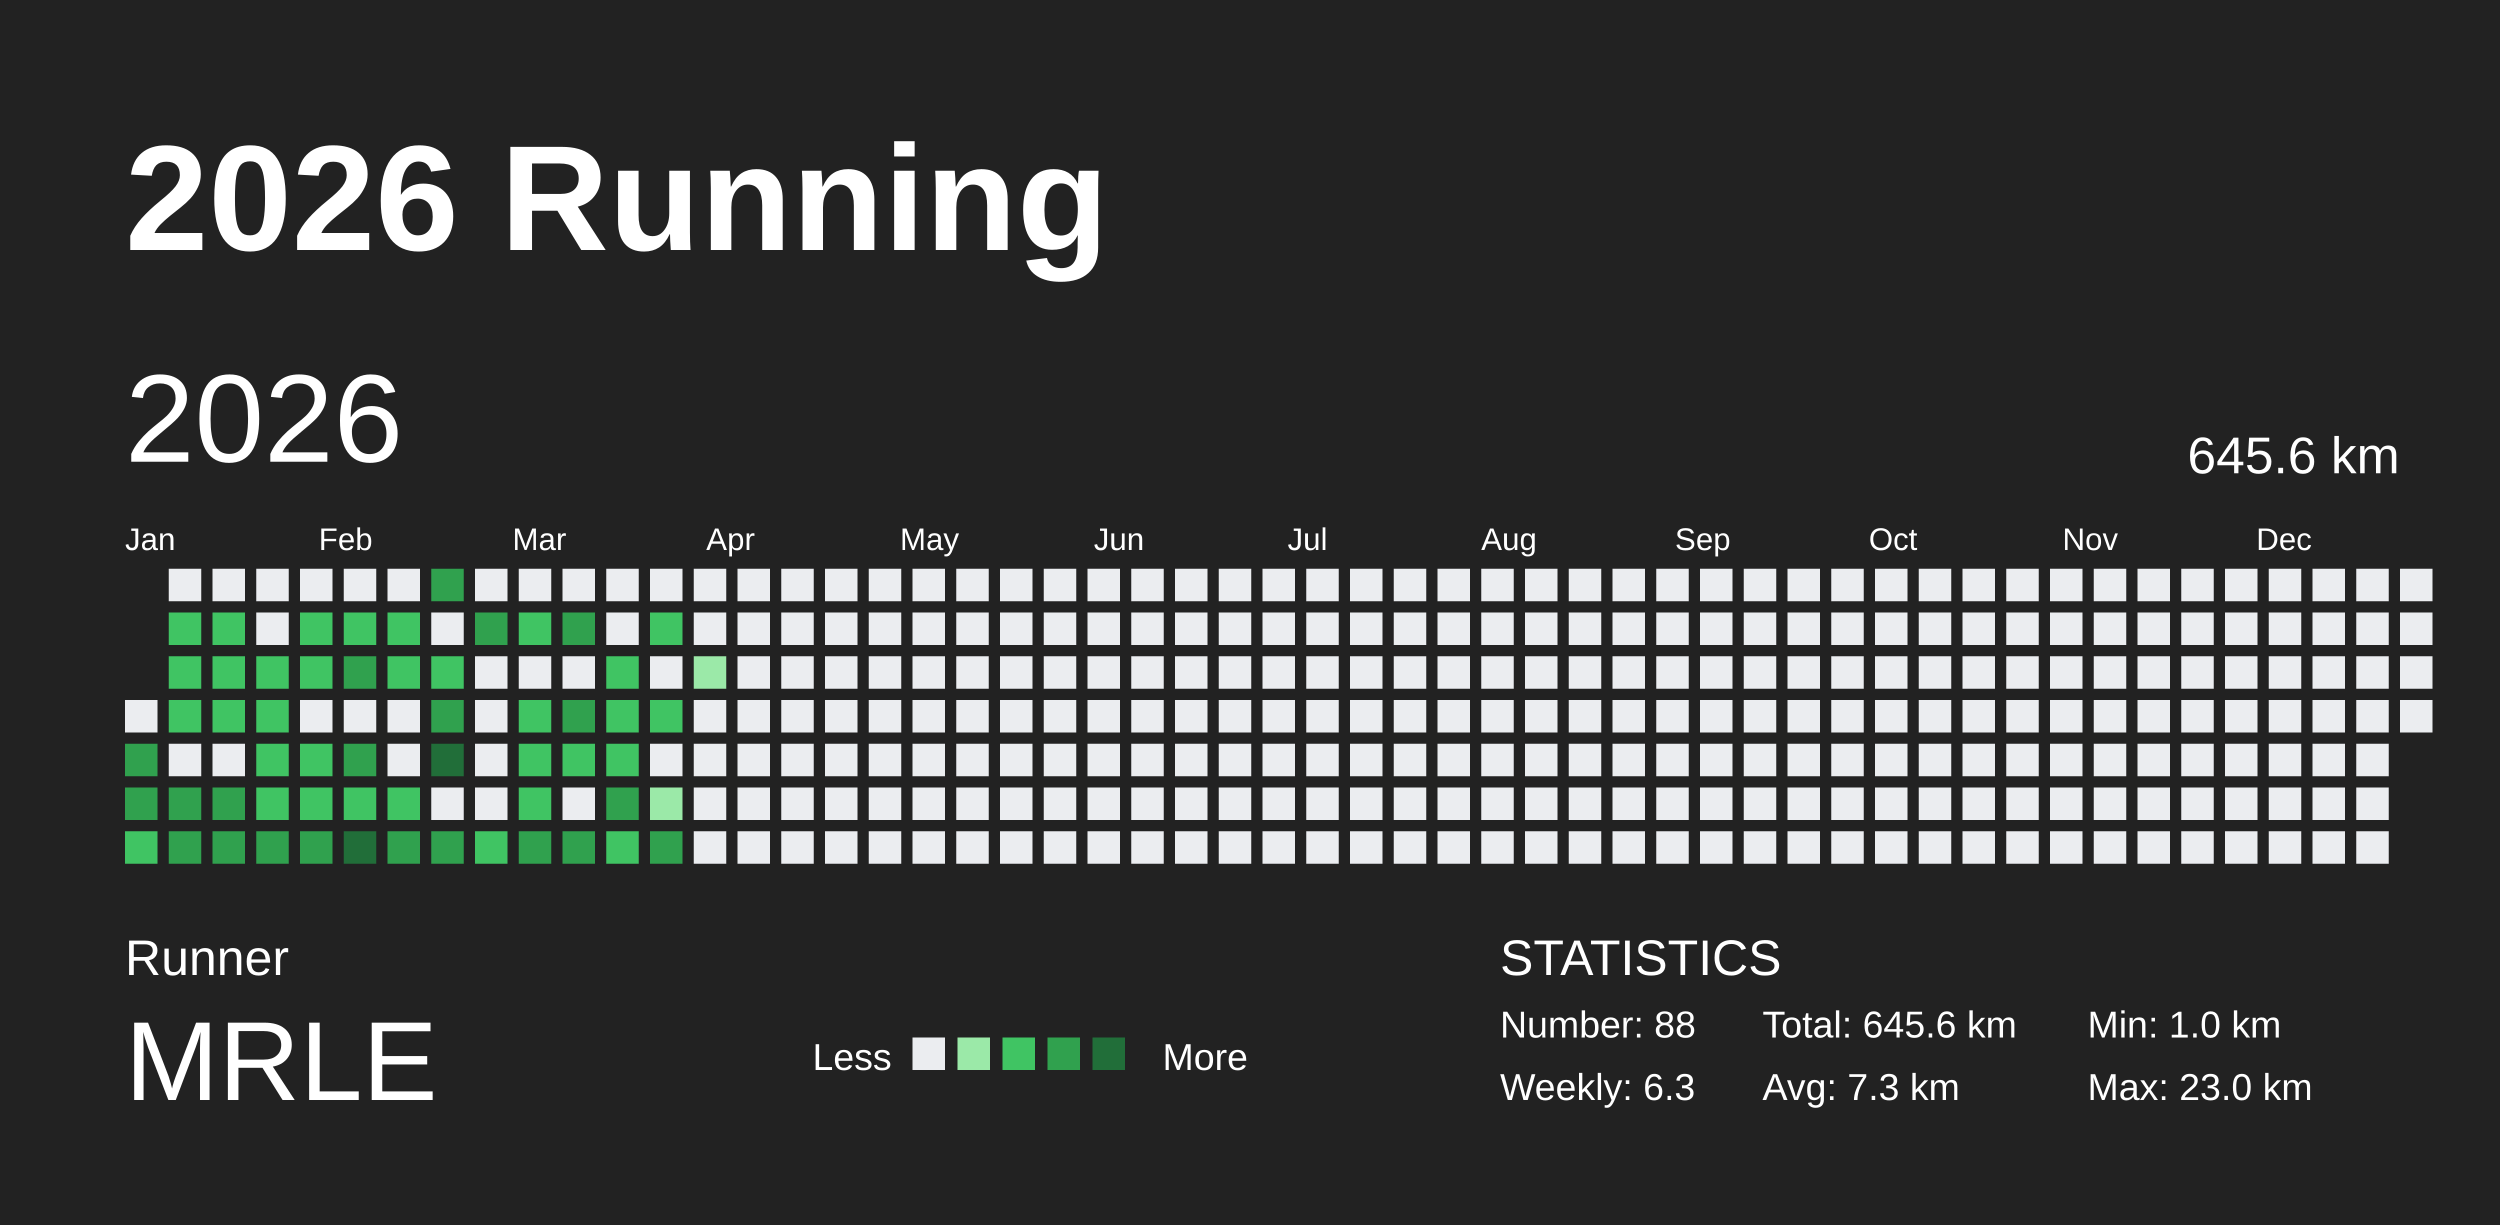
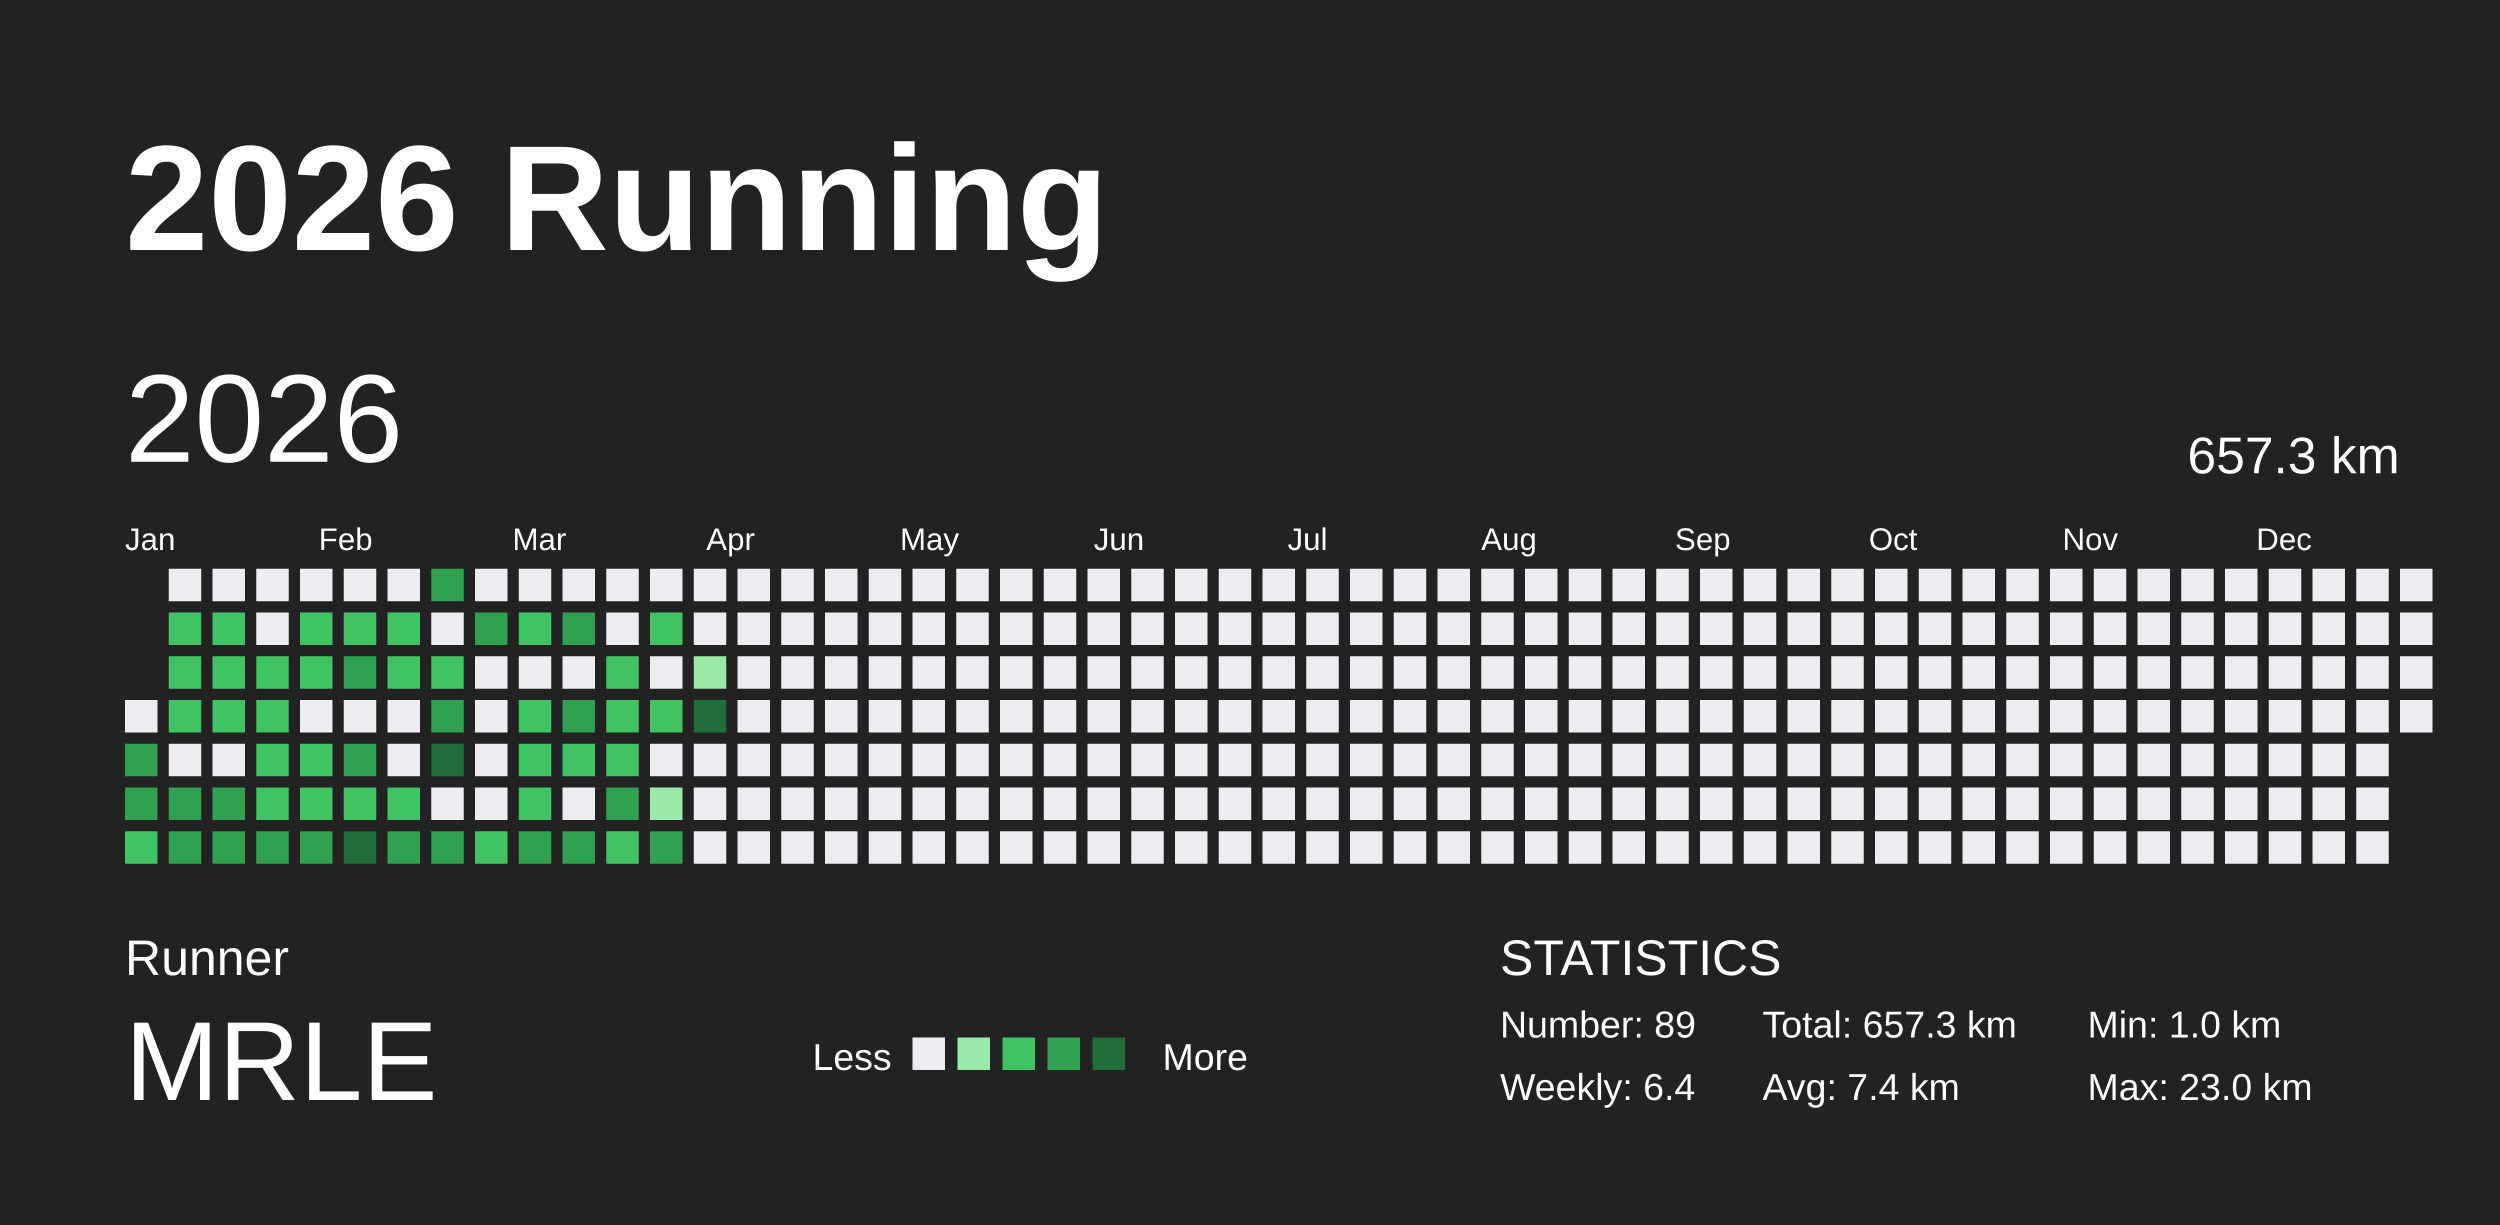
<svg xmlns="http://www.w3.org/2000/svg" baseProfile="full" height="98mm" version="1.1" viewBox="0,0,200,98" width="200mm">
  <defs />
  <rect fill="#222222" height="98" width="200" x="0" y="0" />
  <text fill="#FFFFFF" style="font-size:12px; font-family:Arial; font-weight:bold;" x="10" y="20">2026 Running</text>
  <text fill="#FFFFFF" style="font-size:4px; font-family:Arial" x="10" y="78">Runner</text>
  <text fill="#FFFFFF" style="font-size:9px; font-family:Arial" x="10" y="88">MRLE</text>
  <text fill="#FFFFFF" style="font-size:3px; font-family:Arial" x="65" y="85.6">Less</text>
  <rect fill="#ebedf0" height="2.6" width="2.6" x="73" y="83" />
  <rect fill="#9be9a8" height="2.6" width="2.6" x="76.6" y="83" />
  <rect fill="#40c463" height="2.6" width="2.6" x="80.2" y="83" />
  <rect fill="#30a14e" height="2.6" width="2.6" x="83.8" y="83" />
  <rect fill="#216e39" height="2.6" width="2.6" x="87.4" y="83" />
  <text fill="#FFFFFF" style="font-size:3px; font-family:Arial" x="93" y="85.6">More</text>
  <text fill="#FFFFFF" style="font-size:4px; font-family:Arial" x="120" y="78">STATISTICS</text>
-   <text fill="#FFFFFF" style="font-size:3px; font-family:Arial" x="120" y="83">Number: 88</text>
-   <text fill="#FFFFFF" style="font-size:3px; font-family:Arial" x="120" y="88">Weekly: 6.3</text>
-   <text fill="#FFFFFF" style="font-size:3px; font-family:Arial" x="141" y="83">Total: 645.6 km</text>
-   <text fill="#FFFFFF" style="font-size:3px; font-family:Arial" x="141" y="88">Avg: 7.3 km</text>
+   <text fill="#FFFFFF" style="font-size:3px; font-family:Arial" x="120" y="83">Number: 89</text>
+   <text fill="#FFFFFF" style="font-size:3px; font-family:Arial" x="120" y="88">Weekly: 6.4</text>
+   <text fill="#FFFFFF" style="font-size:3px; font-family:Arial" x="141" y="83">Total: 657.3 km</text>
+   <text fill="#FFFFFF" style="font-size:3px; font-family:Arial" x="141" y="88">Avg: 7.4 km</text>
  <text fill="#FFFFFF" style="font-size:3px; font-family:Arial" x="167" y="83">Min: 1.0 km</text>
  <text fill="#FFFFFF" style="font-size:3px; font-family:Arial" x="167" y="88">Max: 23.0 km</text>
  <text dominant-baseline="hanging" fill="#FFFFFF" style="font-size:10.0px; font-family:Arial;" x="10" y="30">2026</text>
-   <text dominant-baseline="hanging" fill="#FFFFFF" style="font-size:4.125px; font-family:Arial;" x="175" y="35">645.6 km</text>
+   <text dominant-baseline="hanging" fill="#FFFFFF" style="font-size:4.125px; font-family:Arial;" x="175" y="35">657.3 km</text>
  <text fill="#FFFFFF" style="font-size:2.5px; font-family:Arial" x="10.0" y="44">Jan</text>
  <text fill="#FFFFFF" style="font-size:2.5px; font-family:Arial" x="25.5" y="44">Feb</text>
  <text fill="#FFFFFF" style="font-size:2.5px; font-family:Arial" x="41.0" y="44">Mar</text>
  <text fill="#FFFFFF" style="font-size:2.5px; font-family:Arial" x="56.5" y="44">Apr</text>
  <text fill="#FFFFFF" style="font-size:2.5px; font-family:Arial" x="72.0" y="44">May</text>
  <text fill="#FFFFFF" style="font-size:2.5px; font-family:Arial" x="87.5" y="44">Jun</text>
  <text fill="#FFFFFF" style="font-size:2.5px; font-family:Arial" x="103.0" y="44">Jul</text>
  <text fill="#FFFFFF" style="font-size:2.5px; font-family:Arial" x="118.5" y="44">Aug</text>
  <text fill="#FFFFFF" style="font-size:2.5px; font-family:Arial" x="134.0" y="44">Sep</text>
  <text fill="#FFFFFF" style="font-size:2.5px; font-family:Arial" x="149.5" y="44">Oct</text>
  <text fill="#FFFFFF" style="font-size:2.5px; font-family:Arial" x="165.0" y="44">Nov</text>
  <text fill="#FFFFFF" style="font-size:2.5px; font-family:Arial" x="180.5" y="44">Dec</text>
  <rect fill="#ebedf0" height="2.6" width="2.6" x="10.0" y="56.0" />
  <rect fill="#30a14e" height="2.6" width="2.6" x="10.0" y="59.5" />
  <rect fill="#30a14e" height="2.6" width="2.6" x="10.0" y="63.0" />
  <rect fill="#40c463" height="2.6" width="2.6" x="10.0" y="66.5" />
  <rect fill="#ebedf0" height="2.6" width="2.6" x="13.5" y="45.5" />
  <rect fill="#40c463" height="2.6" width="2.6" x="13.5" y="49.0" />
  <rect fill="#40c463" height="2.6" width="2.6" x="13.5" y="52.5" />
  <rect fill="#40c463" height="2.6" width="2.6" x="13.5" y="56.0" />
  <rect fill="#ebedf0" height="2.6" width="2.6" x="13.5" y="59.5" />
  <rect fill="#30a14e" height="2.6" width="2.6" x="13.5" y="63.0" />
  <rect fill="#30a14e" height="2.6" width="2.6" x="13.5" y="66.5" />
  <rect fill="#ebedf0" height="2.6" width="2.6" x="17.0" y="45.5" />
  <rect fill="#40c463" height="2.6" width="2.6" x="17.0" y="49.0" />
  <rect fill="#40c463" height="2.6" width="2.6" x="17.0" y="52.5" />
  <rect fill="#40c463" height="2.6" width="2.6" x="17.0" y="56.0" />
  <rect fill="#ebedf0" height="2.6" width="2.6" x="17.0" y="59.5" />
  <rect fill="#30a14e" height="2.6" width="2.6" x="17.0" y="63.0" />
  <rect fill="#30a14e" height="2.6" width="2.6" x="17.0" y="66.5" />
  <rect fill="#ebedf0" height="2.6" width="2.6" x="20.5" y="45.5" />
  <rect fill="#ebedf0" height="2.6" width="2.6" x="20.5" y="49.0" />
  <rect fill="#40c463" height="2.6" width="2.6" x="20.5" y="52.5" />
  <rect fill="#40c463" height="2.6" width="2.6" x="20.5" y="56.0" />
  <rect fill="#40c463" height="2.6" width="2.6" x="20.5" y="59.5" />
  <rect fill="#40c463" height="2.6" width="2.6" x="20.5" y="63.0" />
  <rect fill="#30a14e" height="2.6" width="2.6" x="20.5" y="66.5" />
  <rect fill="#ebedf0" height="2.6" width="2.6" x="24.0" y="45.5" />
  <rect fill="#40c463" height="2.6" width="2.6" x="24.0" y="49.0" />
  <rect fill="#40c463" height="2.6" width="2.6" x="24.0" y="52.5" />
  <rect fill="#ebedf0" height="2.6" width="2.6" x="24.0" y="56.0" />
  <rect fill="#40c463" height="2.6" width="2.6" x="24.0" y="59.5" />
  <rect fill="#40c463" height="2.6" width="2.6" x="24.0" y="63.0" />
  <rect fill="#30a14e" height="2.6" width="2.6" x="24.0" y="66.5" />
  <rect fill="#ebedf0" height="2.6" width="2.6" x="27.5" y="45.5" />
  <rect fill="#40c463" height="2.6" width="2.6" x="27.5" y="49.0" />
  <rect fill="#30a14e" height="2.6" width="2.6" x="27.5" y="52.5" />
  <rect fill="#ebedf0" height="2.6" width="2.6" x="27.5" y="56.0" />
  <rect fill="#30a14e" height="2.6" width="2.6" x="27.5" y="59.5" />
  <rect fill="#40c463" height="2.6" width="2.6" x="27.5" y="63.0" />
  <rect fill="#216e39" height="2.6" width="2.6" x="27.5" y="66.5" />
  <rect fill="#ebedf0" height="2.6" width="2.6" x="31.0" y="45.5" />
  <rect fill="#40c463" height="2.6" width="2.6" x="31.0" y="49.0" />
  <rect fill="#40c463" height="2.6" width="2.6" x="31.0" y="52.5" />
  <rect fill="#ebedf0" height="2.6" width="2.6" x="31.0" y="56.0" />
  <rect fill="#ebedf0" height="2.6" width="2.6" x="31.0" y="59.5" />
  <rect fill="#40c463" height="2.6" width="2.6" x="31.0" y="63.0" />
  <rect fill="#30a14e" height="2.6" width="2.6" x="31.0" y="66.5" />
  <rect fill="#30a14e" height="2.6" width="2.6" x="34.5" y="45.5" />
  <rect fill="#ebedf0" height="2.6" width="2.6" x="34.5" y="49.0" />
  <rect fill="#40c463" height="2.6" width="2.6" x="34.5" y="52.5" />
  <rect fill="#30a14e" height="2.6" width="2.6" x="34.5" y="56.0" />
  <rect fill="#216e39" height="2.6" width="2.6" x="34.5" y="59.5" />
  <rect fill="#ebedf0" height="2.6" width="2.6" x="34.5" y="63.0" />
  <rect fill="#30a14e" height="2.6" width="2.6" x="34.5" y="66.5" />
  <rect fill="#ebedf0" height="2.6" width="2.6" x="38.0" y="45.5" />
  <rect fill="#30a14e" height="2.6" width="2.6" x="38.0" y="49.0" />
  <rect fill="#ebedf0" height="2.6" width="2.6" x="38.0" y="52.5" />
  <rect fill="#ebedf0" height="2.6" width="2.6" x="38.0" y="56.0" />
  <rect fill="#ebedf0" height="2.6" width="2.6" x="38.0" y="59.5" />
  <rect fill="#ebedf0" height="2.6" width="2.6" x="38.0" y="63.0" />
  <rect fill="#40c463" height="2.6" width="2.6" x="38.0" y="66.5" />
  <rect fill="#ebedf0" height="2.6" width="2.6" x="41.5" y="45.5" />
  <rect fill="#40c463" height="2.6" width="2.6" x="41.5" y="49.0" />
  <rect fill="#ebedf0" height="2.6" width="2.6" x="41.5" y="52.5" />
  <rect fill="#40c463" height="2.6" width="2.6" x="41.5" y="56.0" />
  <rect fill="#40c463" height="2.6" width="2.6" x="41.5" y="59.5" />
  <rect fill="#40c463" height="2.6" width="2.6" x="41.5" y="63.0" />
  <rect fill="#30a14e" height="2.6" width="2.6" x="41.5" y="66.5" />
  <rect fill="#ebedf0" height="2.6" width="2.6" x="45.0" y="45.5" />
  <rect fill="#30a14e" height="2.6" width="2.6" x="45.0" y="49.0" />
  <rect fill="#ebedf0" height="2.6" width="2.6" x="45.0" y="52.5" />
  <rect fill="#30a14e" height="2.6" width="2.6" x="45.0" y="56.0" />
  <rect fill="#40c463" height="2.6" width="2.6" x="45.0" y="59.5" />
  <rect fill="#ebedf0" height="2.6" width="2.6" x="45.0" y="63.0" />
  <rect fill="#30a14e" height="2.6" width="2.6" x="45.0" y="66.5" />
  <rect fill="#ebedf0" height="2.6" width="2.6" x="48.5" y="45.5" />
  <rect fill="#ebedf0" height="2.6" width="2.6" x="48.5" y="49.0" />
  <rect fill="#40c463" height="2.6" width="2.6" x="48.5" y="52.5" />
  <rect fill="#40c463" height="2.6" width="2.6" x="48.5" y="56.0" />
  <rect fill="#40c463" height="2.6" width="2.6" x="48.5" y="59.5" />
  <rect fill="#30a14e" height="2.6" width="2.6" x="48.5" y="63.0" />
  <rect fill="#40c463" height="2.6" width="2.6" x="48.5" y="66.5" />
  <rect fill="#ebedf0" height="2.6" width="2.6" x="52.0" y="45.5" />
  <rect fill="#40c463" height="2.6" width="2.6" x="52.0" y="49.0" />
  <rect fill="#ebedf0" height="2.6" width="2.6" x="52.0" y="52.5" />
  <rect fill="#40c463" height="2.6" width="2.6" x="52.0" y="56.0" />
  <rect fill="#ebedf0" height="2.6" width="2.6" x="52.0" y="59.5" />
  <rect fill="#9be9a8" height="2.6" width="2.6" x="52.0" y="63.0" />
  <rect fill="#30a14e" height="2.6" width="2.6" x="52.0" y="66.5" />
  <rect fill="#ebedf0" height="2.6" width="2.6" x="55.5" y="45.5" />
  <rect fill="#ebedf0" height="2.6" width="2.6" x="55.5" y="49.0" />
  <rect fill="#9be9a8" height="2.6" width="2.6" x="55.5" y="52.5" />
-   <rect fill="#ebedf0" height="2.6" width="2.6" x="55.5" y="56.0" />
+   <rect fill="#216e39" height="2.6" width="2.6" x="55.5" y="56.0" />
  <rect fill="#ebedf0" height="2.6" width="2.6" x="55.5" y="59.5" />
  <rect fill="#ebedf0" height="2.6" width="2.6" x="55.5" y="63.0" />
  <rect fill="#ebedf0" height="2.6" width="2.6" x="55.5" y="66.5" />
  <rect fill="#ebedf0" height="2.6" width="2.6" x="59.0" y="45.5" />
  <rect fill="#ebedf0" height="2.6" width="2.6" x="59.0" y="49.0" />
  <rect fill="#ebedf0" height="2.6" width="2.6" x="59.0" y="52.5" />
  <rect fill="#ebedf0" height="2.6" width="2.6" x="59.0" y="56.0" />
  <rect fill="#ebedf0" height="2.6" width="2.6" x="59.0" y="59.5" />
  <rect fill="#ebedf0" height="2.6" width="2.6" x="59.0" y="63.0" />
  <rect fill="#ebedf0" height="2.6" width="2.6" x="59.0" y="66.5" />
  <rect fill="#ebedf0" height="2.6" width="2.6" x="62.5" y="45.5" />
  <rect fill="#ebedf0" height="2.6" width="2.6" x="62.5" y="49.0" />
  <rect fill="#ebedf0" height="2.6" width="2.6" x="62.5" y="52.5" />
  <rect fill="#ebedf0" height="2.6" width="2.6" x="62.5" y="56.0" />
  <rect fill="#ebedf0" height="2.6" width="2.6" x="62.5" y="59.5" />
  <rect fill="#ebedf0" height="2.6" width="2.6" x="62.5" y="63.0" />
  <rect fill="#ebedf0" height="2.6" width="2.6" x="62.5" y="66.5" />
  <rect fill="#ebedf0" height="2.6" width="2.6" x="66.0" y="45.5" />
  <rect fill="#ebedf0" height="2.6" width="2.6" x="66.0" y="49.0" />
  <rect fill="#ebedf0" height="2.6" width="2.6" x="66.0" y="52.5" />
  <rect fill="#ebedf0" height="2.6" width="2.6" x="66.0" y="56.0" />
  <rect fill="#ebedf0" height="2.6" width="2.6" x="66.0" y="59.5" />
  <rect fill="#ebedf0" height="2.6" width="2.6" x="66.0" y="63.0" />
  <rect fill="#ebedf0" height="2.6" width="2.6" x="66.0" y="66.5" />
  <rect fill="#ebedf0" height="2.6" width="2.6" x="69.5" y="45.5" />
  <rect fill="#ebedf0" height="2.6" width="2.6" x="69.5" y="49.0" />
  <rect fill="#ebedf0" height="2.6" width="2.6" x="69.5" y="52.5" />
  <rect fill="#ebedf0" height="2.6" width="2.6" x="69.5" y="56.0" />
  <rect fill="#ebedf0" height="2.6" width="2.6" x="69.5" y="59.5" />
  <rect fill="#ebedf0" height="2.6" width="2.6" x="69.5" y="63.0" />
  <rect fill="#ebedf0" height="2.6" width="2.6" x="69.5" y="66.5" />
  <rect fill="#ebedf0" height="2.6" width="2.6" x="73.0" y="45.5" />
  <rect fill="#ebedf0" height="2.6" width="2.6" x="73.0" y="49.0" />
  <rect fill="#ebedf0" height="2.6" width="2.6" x="73.0" y="52.5" />
  <rect fill="#ebedf0" height="2.6" width="2.6" x="73.0" y="56.0" />
  <rect fill="#ebedf0" height="2.6" width="2.6" x="73.0" y="59.5" />
  <rect fill="#ebedf0" height="2.6" width="2.6" x="73.0" y="63.0" />
  <rect fill="#ebedf0" height="2.6" width="2.6" x="73.0" y="66.5" />
  <rect fill="#ebedf0" height="2.6" width="2.6" x="76.5" y="45.5" />
  <rect fill="#ebedf0" height="2.6" width="2.6" x="76.5" y="49.0" />
  <rect fill="#ebedf0" height="2.6" width="2.6" x="76.5" y="52.5" />
  <rect fill="#ebedf0" height="2.6" width="2.6" x="76.5" y="56.0" />
  <rect fill="#ebedf0" height="2.6" width="2.6" x="76.5" y="59.5" />
  <rect fill="#ebedf0" height="2.6" width="2.6" x="76.5" y="63.0" />
  <rect fill="#ebedf0" height="2.6" width="2.6" x="76.5" y="66.5" />
  <rect fill="#ebedf0" height="2.6" width="2.6" x="80.0" y="45.5" />
  <rect fill="#ebedf0" height="2.6" width="2.6" x="80.0" y="49.0" />
  <rect fill="#ebedf0" height="2.6" width="2.6" x="80.0" y="52.5" />
  <rect fill="#ebedf0" height="2.6" width="2.6" x="80.0" y="56.0" />
  <rect fill="#ebedf0" height="2.6" width="2.6" x="80.0" y="59.5" />
  <rect fill="#ebedf0" height="2.6" width="2.6" x="80.0" y="63.0" />
  <rect fill="#ebedf0" height="2.6" width="2.6" x="80.0" y="66.5" />
  <rect fill="#ebedf0" height="2.6" width="2.6" x="83.5" y="45.5" />
  <rect fill="#ebedf0" height="2.6" width="2.6" x="83.5" y="49.0" />
  <rect fill="#ebedf0" height="2.6" width="2.6" x="83.5" y="52.5" />
  <rect fill="#ebedf0" height="2.6" width="2.6" x="83.5" y="56.0" />
  <rect fill="#ebedf0" height="2.6" width="2.6" x="83.5" y="59.5" />
  <rect fill="#ebedf0" height="2.6" width="2.6" x="83.5" y="63.0" />
  <rect fill="#ebedf0" height="2.6" width="2.6" x="83.5" y="66.5" />
  <rect fill="#ebedf0" height="2.6" width="2.6" x="87.0" y="45.5" />
  <rect fill="#ebedf0" height="2.6" width="2.6" x="87.0" y="49.0" />
  <rect fill="#ebedf0" height="2.6" width="2.6" x="87.0" y="52.5" />
  <rect fill="#ebedf0" height="2.6" width="2.6" x="87.0" y="56.0" />
  <rect fill="#ebedf0" height="2.6" width="2.6" x="87.0" y="59.5" />
  <rect fill="#ebedf0" height="2.6" width="2.6" x="87.0" y="63.0" />
  <rect fill="#ebedf0" height="2.6" width="2.6" x="87.0" y="66.5" />
  <rect fill="#ebedf0" height="2.6" width="2.6" x="90.5" y="45.5" />
  <rect fill="#ebedf0" height="2.6" width="2.6" x="90.5" y="49.0" />
  <rect fill="#ebedf0" height="2.6" width="2.6" x="90.5" y="52.5" />
  <rect fill="#ebedf0" height="2.6" width="2.6" x="90.5" y="56.0" />
  <rect fill="#ebedf0" height="2.6" width="2.6" x="90.5" y="59.5" />
  <rect fill="#ebedf0" height="2.6" width="2.6" x="90.5" y="63.0" />
  <rect fill="#ebedf0" height="2.6" width="2.6" x="90.5" y="66.5" />
  <rect fill="#ebedf0" height="2.6" width="2.6" x="94.0" y="45.5" />
  <rect fill="#ebedf0" height="2.6" width="2.6" x="94.0" y="49.0" />
  <rect fill="#ebedf0" height="2.6" width="2.6" x="94.0" y="52.5" />
  <rect fill="#ebedf0" height="2.6" width="2.6" x="94.0" y="56.0" />
  <rect fill="#ebedf0" height="2.6" width="2.6" x="94.0" y="59.5" />
  <rect fill="#ebedf0" height="2.6" width="2.6" x="94.0" y="63.0" />
  <rect fill="#ebedf0" height="2.6" width="2.6" x="94.0" y="66.5" />
  <rect fill="#ebedf0" height="2.6" width="2.6" x="97.5" y="45.5" />
  <rect fill="#ebedf0" height="2.6" width="2.6" x="97.5" y="49.0" />
  <rect fill="#ebedf0" height="2.6" width="2.6" x="97.5" y="52.5" />
  <rect fill="#ebedf0" height="2.6" width="2.6" x="97.5" y="56.0" />
  <rect fill="#ebedf0" height="2.6" width="2.6" x="97.5" y="59.5" />
  <rect fill="#ebedf0" height="2.6" width="2.6" x="97.5" y="63.0" />
  <rect fill="#ebedf0" height="2.6" width="2.6" x="97.5" y="66.5" />
  <rect fill="#ebedf0" height="2.6" width="2.6" x="101.0" y="45.5" />
  <rect fill="#ebedf0" height="2.6" width="2.6" x="101.0" y="49.0" />
  <rect fill="#ebedf0" height="2.6" width="2.6" x="101.0" y="52.5" />
  <rect fill="#ebedf0" height="2.6" width="2.6" x="101.0" y="56.0" />
  <rect fill="#ebedf0" height="2.6" width="2.6" x="101.0" y="59.5" />
  <rect fill="#ebedf0" height="2.6" width="2.6" x="101.0" y="63.0" />
  <rect fill="#ebedf0" height="2.6" width="2.6" x="101.0" y="66.5" />
  <rect fill="#ebedf0" height="2.6" width="2.6" x="104.5" y="45.5" />
  <rect fill="#ebedf0" height="2.6" width="2.6" x="104.5" y="49.0" />
  <rect fill="#ebedf0" height="2.6" width="2.6" x="104.5" y="52.5" />
  <rect fill="#ebedf0" height="2.6" width="2.6" x="104.5" y="56.0" />
  <rect fill="#ebedf0" height="2.6" width="2.6" x="104.5" y="59.5" />
  <rect fill="#ebedf0" height="2.6" width="2.6" x="104.5" y="63.0" />
  <rect fill="#ebedf0" height="2.6" width="2.6" x="104.5" y="66.5" />
  <rect fill="#ebedf0" height="2.6" width="2.6" x="108.0" y="45.5" />
  <rect fill="#ebedf0" height="2.6" width="2.6" x="108.0" y="49.0" />
  <rect fill="#ebedf0" height="2.6" width="2.6" x="108.0" y="52.5" />
  <rect fill="#ebedf0" height="2.6" width="2.6" x="108.0" y="56.0" />
  <rect fill="#ebedf0" height="2.6" width="2.6" x="108.0" y="59.5" />
  <rect fill="#ebedf0" height="2.6" width="2.6" x="108.0" y="63.0" />
  <rect fill="#ebedf0" height="2.6" width="2.6" x="108.0" y="66.5" />
  <rect fill="#ebedf0" height="2.6" width="2.6" x="111.5" y="45.5" />
  <rect fill="#ebedf0" height="2.6" width="2.6" x="111.5" y="49.0" />
  <rect fill="#ebedf0" height="2.6" width="2.6" x="111.5" y="52.5" />
  <rect fill="#ebedf0" height="2.6" width="2.6" x="111.5" y="56.0" />
  <rect fill="#ebedf0" height="2.6" width="2.6" x="111.5" y="59.5" />
  <rect fill="#ebedf0" height="2.6" width="2.6" x="111.5" y="63.0" />
  <rect fill="#ebedf0" height="2.6" width="2.6" x="111.5" y="66.5" />
  <rect fill="#ebedf0" height="2.6" width="2.6" x="115.0" y="45.5" />
  <rect fill="#ebedf0" height="2.6" width="2.6" x="115.0" y="49.0" />
  <rect fill="#ebedf0" height="2.6" width="2.6" x="115.0" y="52.5" />
  <rect fill="#ebedf0" height="2.6" width="2.6" x="115.0" y="56.0" />
  <rect fill="#ebedf0" height="2.6" width="2.6" x="115.0" y="59.5" />
  <rect fill="#ebedf0" height="2.6" width="2.6" x="115.0" y="63.0" />
  <rect fill="#ebedf0" height="2.6" width="2.6" x="115.0" y="66.5" />
  <rect fill="#ebedf0" height="2.6" width="2.6" x="118.5" y="45.5" />
  <rect fill="#ebedf0" height="2.6" width="2.6" x="118.5" y="49.0" />
  <rect fill="#ebedf0" height="2.6" width="2.6" x="118.5" y="52.5" />
  <rect fill="#ebedf0" height="2.6" width="2.6" x="118.5" y="56.0" />
  <rect fill="#ebedf0" height="2.6" width="2.6" x="118.5" y="59.5" />
  <rect fill="#ebedf0" height="2.6" width="2.6" x="118.5" y="63.0" />
  <rect fill="#ebedf0" height="2.6" width="2.6" x="118.5" y="66.5" />
  <rect fill="#ebedf0" height="2.6" width="2.6" x="122.0" y="45.5" />
  <rect fill="#ebedf0" height="2.6" width="2.6" x="122.0" y="49.0" />
  <rect fill="#ebedf0" height="2.6" width="2.6" x="122.0" y="52.5" />
  <rect fill="#ebedf0" height="2.6" width="2.6" x="122.0" y="56.0" />
  <rect fill="#ebedf0" height="2.6" width="2.6" x="122.0" y="59.5" />
  <rect fill="#ebedf0" height="2.6" width="2.6" x="122.0" y="63.0" />
  <rect fill="#ebedf0" height="2.6" width="2.6" x="122.0" y="66.5" />
  <rect fill="#ebedf0" height="2.6" width="2.6" x="125.5" y="45.5" />
  <rect fill="#ebedf0" height="2.6" width="2.6" x="125.5" y="49.0" />
  <rect fill="#ebedf0" height="2.6" width="2.6" x="125.5" y="52.5" />
  <rect fill="#ebedf0" height="2.6" width="2.6" x="125.5" y="56.0" />
  <rect fill="#ebedf0" height="2.6" width="2.6" x="125.5" y="59.5" />
  <rect fill="#ebedf0" height="2.6" width="2.6" x="125.5" y="63.0" />
  <rect fill="#ebedf0" height="2.6" width="2.6" x="125.5" y="66.5" />
  <rect fill="#ebedf0" height="2.6" width="2.6" x="129.0" y="45.5" />
  <rect fill="#ebedf0" height="2.6" width="2.6" x="129.0" y="49.0" />
  <rect fill="#ebedf0" height="2.6" width="2.6" x="129.0" y="52.5" />
  <rect fill="#ebedf0" height="2.6" width="2.6" x="129.0" y="56.0" />
  <rect fill="#ebedf0" height="2.6" width="2.6" x="129.0" y="59.5" />
  <rect fill="#ebedf0" height="2.6" width="2.6" x="129.0" y="63.0" />
  <rect fill="#ebedf0" height="2.6" width="2.6" x="129.0" y="66.5" />
  <rect fill="#ebedf0" height="2.6" width="2.6" x="132.5" y="45.5" />
  <rect fill="#ebedf0" height="2.6" width="2.6" x="132.5" y="49.0" />
  <rect fill="#ebedf0" height="2.6" width="2.6" x="132.5" y="52.5" />
  <rect fill="#ebedf0" height="2.6" width="2.6" x="132.5" y="56.0" />
  <rect fill="#ebedf0" height="2.6" width="2.6" x="132.5" y="59.5" />
  <rect fill="#ebedf0" height="2.6" width="2.6" x="132.5" y="63.0" />
  <rect fill="#ebedf0" height="2.6" width="2.6" x="132.5" y="66.5" />
  <rect fill="#ebedf0" height="2.6" width="2.6" x="136.0" y="45.5" />
  <rect fill="#ebedf0" height="2.6" width="2.6" x="136.0" y="49.0" />
  <rect fill="#ebedf0" height="2.6" width="2.6" x="136.0" y="52.5" />
  <rect fill="#ebedf0" height="2.6" width="2.6" x="136.0" y="56.0" />
  <rect fill="#ebedf0" height="2.6" width="2.6" x="136.0" y="59.5" />
  <rect fill="#ebedf0" height="2.6" width="2.6" x="136.0" y="63.0" />
  <rect fill="#ebedf0" height="2.6" width="2.6" x="136.0" y="66.5" />
  <rect fill="#ebedf0" height="2.6" width="2.6" x="139.5" y="45.5" />
  <rect fill="#ebedf0" height="2.6" width="2.6" x="139.5" y="49.0" />
  <rect fill="#ebedf0" height="2.6" width="2.6" x="139.5" y="52.5" />
  <rect fill="#ebedf0" height="2.6" width="2.6" x="139.5" y="56.0" />
  <rect fill="#ebedf0" height="2.6" width="2.6" x="139.5" y="59.5" />
  <rect fill="#ebedf0" height="2.6" width="2.6" x="139.5" y="63.0" />
  <rect fill="#ebedf0" height="2.6" width="2.6" x="139.5" y="66.5" />
  <rect fill="#ebedf0" height="2.6" width="2.6" x="143.0" y="45.5" />
  <rect fill="#ebedf0" height="2.6" width="2.6" x="143.0" y="49.0" />
  <rect fill="#ebedf0" height="2.6" width="2.6" x="143.0" y="52.5" />
  <rect fill="#ebedf0" height="2.6" width="2.6" x="143.0" y="56.0" />
  <rect fill="#ebedf0" height="2.6" width="2.6" x="143.0" y="59.5" />
  <rect fill="#ebedf0" height="2.6" width="2.6" x="143.0" y="63.0" />
  <rect fill="#ebedf0" height="2.6" width="2.6" x="143.0" y="66.5" />
  <rect fill="#ebedf0" height="2.6" width="2.6" x="146.5" y="45.5" />
  <rect fill="#ebedf0" height="2.6" width="2.6" x="146.5" y="49.0" />
  <rect fill="#ebedf0" height="2.6" width="2.6" x="146.5" y="52.5" />
  <rect fill="#ebedf0" height="2.6" width="2.6" x="146.5" y="56.0" />
  <rect fill="#ebedf0" height="2.6" width="2.6" x="146.5" y="59.5" />
  <rect fill="#ebedf0" height="2.6" width="2.6" x="146.5" y="63.0" />
  <rect fill="#ebedf0" height="2.6" width="2.6" x="146.5" y="66.5" />
  <rect fill="#ebedf0" height="2.6" width="2.6" x="150.0" y="45.5" />
  <rect fill="#ebedf0" height="2.6" width="2.6" x="150.0" y="49.0" />
  <rect fill="#ebedf0" height="2.6" width="2.6" x="150.0" y="52.5" />
  <rect fill="#ebedf0" height="2.6" width="2.6" x="150.0" y="56.0" />
  <rect fill="#ebedf0" height="2.6" width="2.6" x="150.0" y="59.5" />
  <rect fill="#ebedf0" height="2.6" width="2.6" x="150.0" y="63.0" />
  <rect fill="#ebedf0" height="2.6" width="2.6" x="150.0" y="66.5" />
  <rect fill="#ebedf0" height="2.6" width="2.6" x="153.5" y="45.5" />
  <rect fill="#ebedf0" height="2.6" width="2.6" x="153.5" y="49.0" />
  <rect fill="#ebedf0" height="2.6" width="2.6" x="153.5" y="52.5" />
  <rect fill="#ebedf0" height="2.6" width="2.6" x="153.5" y="56.0" />
  <rect fill="#ebedf0" height="2.6" width="2.6" x="153.5" y="59.5" />
  <rect fill="#ebedf0" height="2.6" width="2.6" x="153.5" y="63.0" />
  <rect fill="#ebedf0" height="2.6" width="2.6" x="153.5" y="66.5" />
  <rect fill="#ebedf0" height="2.6" width="2.6" x="157.0" y="45.5" />
  <rect fill="#ebedf0" height="2.6" width="2.6" x="157.0" y="49.0" />
  <rect fill="#ebedf0" height="2.6" width="2.6" x="157.0" y="52.5" />
  <rect fill="#ebedf0" height="2.6" width="2.6" x="157.0" y="56.0" />
  <rect fill="#ebedf0" height="2.6" width="2.6" x="157.0" y="59.5" />
  <rect fill="#ebedf0" height="2.6" width="2.6" x="157.0" y="63.0" />
  <rect fill="#ebedf0" height="2.6" width="2.6" x="157.0" y="66.5" />
  <rect fill="#ebedf0" height="2.6" width="2.6" x="160.5" y="45.5" />
  <rect fill="#ebedf0" height="2.6" width="2.6" x="160.5" y="49.0" />
  <rect fill="#ebedf0" height="2.6" width="2.6" x="160.5" y="52.5" />
  <rect fill="#ebedf0" height="2.6" width="2.6" x="160.5" y="56.0" />
  <rect fill="#ebedf0" height="2.6" width="2.6" x="160.5" y="59.5" />
  <rect fill="#ebedf0" height="2.6" width="2.6" x="160.5" y="63.0" />
  <rect fill="#ebedf0" height="2.6" width="2.6" x="160.5" y="66.5" />
  <rect fill="#ebedf0" height="2.6" width="2.6" x="164.0" y="45.5" />
  <rect fill="#ebedf0" height="2.6" width="2.6" x="164.0" y="49.0" />
  <rect fill="#ebedf0" height="2.6" width="2.6" x="164.0" y="52.5" />
  <rect fill="#ebedf0" height="2.6" width="2.6" x="164.0" y="56.0" />
  <rect fill="#ebedf0" height="2.6" width="2.6" x="164.0" y="59.5" />
  <rect fill="#ebedf0" height="2.6" width="2.6" x="164.0" y="63.0" />
  <rect fill="#ebedf0" height="2.6" width="2.6" x="164.0" y="66.5" />
  <rect fill="#ebedf0" height="2.6" width="2.6" x="167.5" y="45.5" />
  <rect fill="#ebedf0" height="2.6" width="2.6" x="167.5" y="49.0" />
  <rect fill="#ebedf0" height="2.6" width="2.6" x="167.5" y="52.5" />
  <rect fill="#ebedf0" height="2.6" width="2.6" x="167.5" y="56.0" />
  <rect fill="#ebedf0" height="2.6" width="2.6" x="167.5" y="59.5" />
  <rect fill="#ebedf0" height="2.6" width="2.6" x="167.5" y="63.0" />
  <rect fill="#ebedf0" height="2.6" width="2.6" x="167.5" y="66.5" />
  <rect fill="#ebedf0" height="2.6" width="2.6" x="171.0" y="45.5" />
  <rect fill="#ebedf0" height="2.6" width="2.6" x="171.0" y="49.0" />
  <rect fill="#ebedf0" height="2.6" width="2.6" x="171.0" y="52.5" />
  <rect fill="#ebedf0" height="2.6" width="2.6" x="171.0" y="56.0" />
  <rect fill="#ebedf0" height="2.6" width="2.6" x="171.0" y="59.5" />
  <rect fill="#ebedf0" height="2.6" width="2.6" x="171.0" y="63.0" />
  <rect fill="#ebedf0" height="2.6" width="2.6" x="171.0" y="66.5" />
  <rect fill="#ebedf0" height="2.6" width="2.6" x="174.5" y="45.5" />
  <rect fill="#ebedf0" height="2.6" width="2.6" x="174.5" y="49.0" />
  <rect fill="#ebedf0" height="2.6" width="2.6" x="174.5" y="52.5" />
  <rect fill="#ebedf0" height="2.6" width="2.6" x="174.5" y="56.0" />
  <rect fill="#ebedf0" height="2.6" width="2.6" x="174.5" y="59.5" />
  <rect fill="#ebedf0" height="2.6" width="2.6" x="174.5" y="63.0" />
  <rect fill="#ebedf0" height="2.6" width="2.6" x="174.5" y="66.5" />
  <rect fill="#ebedf0" height="2.6" width="2.6" x="178.0" y="45.5" />
  <rect fill="#ebedf0" height="2.6" width="2.6" x="178.0" y="49.0" />
  <rect fill="#ebedf0" height="2.6" width="2.6" x="178.0" y="52.5" />
  <rect fill="#ebedf0" height="2.6" width="2.6" x="178.0" y="56.0" />
  <rect fill="#ebedf0" height="2.6" width="2.6" x="178.0" y="59.5" />
  <rect fill="#ebedf0" height="2.6" width="2.6" x="178.0" y="63.0" />
  <rect fill="#ebedf0" height="2.6" width="2.6" x="178.0" y="66.5" />
  <rect fill="#ebedf0" height="2.6" width="2.6" x="181.5" y="45.5" />
  <rect fill="#ebedf0" height="2.6" width="2.6" x="181.5" y="49.0" />
  <rect fill="#ebedf0" height="2.6" width="2.6" x="181.5" y="52.5" />
  <rect fill="#ebedf0" height="2.6" width="2.6" x="181.5" y="56.0" />
  <rect fill="#ebedf0" height="2.6" width="2.6" x="181.5" y="59.5" />
  <rect fill="#ebedf0" height="2.6" width="2.6" x="181.5" y="63.0" />
  <rect fill="#ebedf0" height="2.6" width="2.6" x="181.5" y="66.5" />
  <rect fill="#ebedf0" height="2.6" width="2.6" x="185.0" y="45.5" />
  <rect fill="#ebedf0" height="2.6" width="2.6" x="185.0" y="49.0" />
  <rect fill="#ebedf0" height="2.6" width="2.6" x="185.0" y="52.5" />
  <rect fill="#ebedf0" height="2.6" width="2.6" x="185.0" y="56.0" />
  <rect fill="#ebedf0" height="2.6" width="2.6" x="185.0" y="59.5" />
  <rect fill="#ebedf0" height="2.6" width="2.6" x="185.0" y="63.0" />
  <rect fill="#ebedf0" height="2.6" width="2.6" x="185.0" y="66.5" />
  <rect fill="#ebedf0" height="2.6" width="2.6" x="188.5" y="45.5" />
  <rect fill="#ebedf0" height="2.6" width="2.6" x="188.5" y="49.0" />
  <rect fill="#ebedf0" height="2.6" width="2.6" x="188.5" y="52.5" />
  <rect fill="#ebedf0" height="2.6" width="2.6" x="188.5" y="56.0" />
  <rect fill="#ebedf0" height="2.6" width="2.6" x="188.5" y="59.5" />
  <rect fill="#ebedf0" height="2.6" width="2.6" x="188.5" y="63.0" />
  <rect fill="#ebedf0" height="2.6" width="2.6" x="188.5" y="66.5" />
  <rect fill="#ebedf0" height="2.6" width="2.6" x="192.0" y="45.5" />
  <rect fill="#ebedf0" height="2.6" width="2.6" x="192.0" y="49.0" />
  <rect fill="#ebedf0" height="2.6" width="2.6" x="192.0" y="52.5" />
  <rect fill="#ebedf0" height="2.6" width="2.6" x="192.0" y="56.0" />
</svg>
